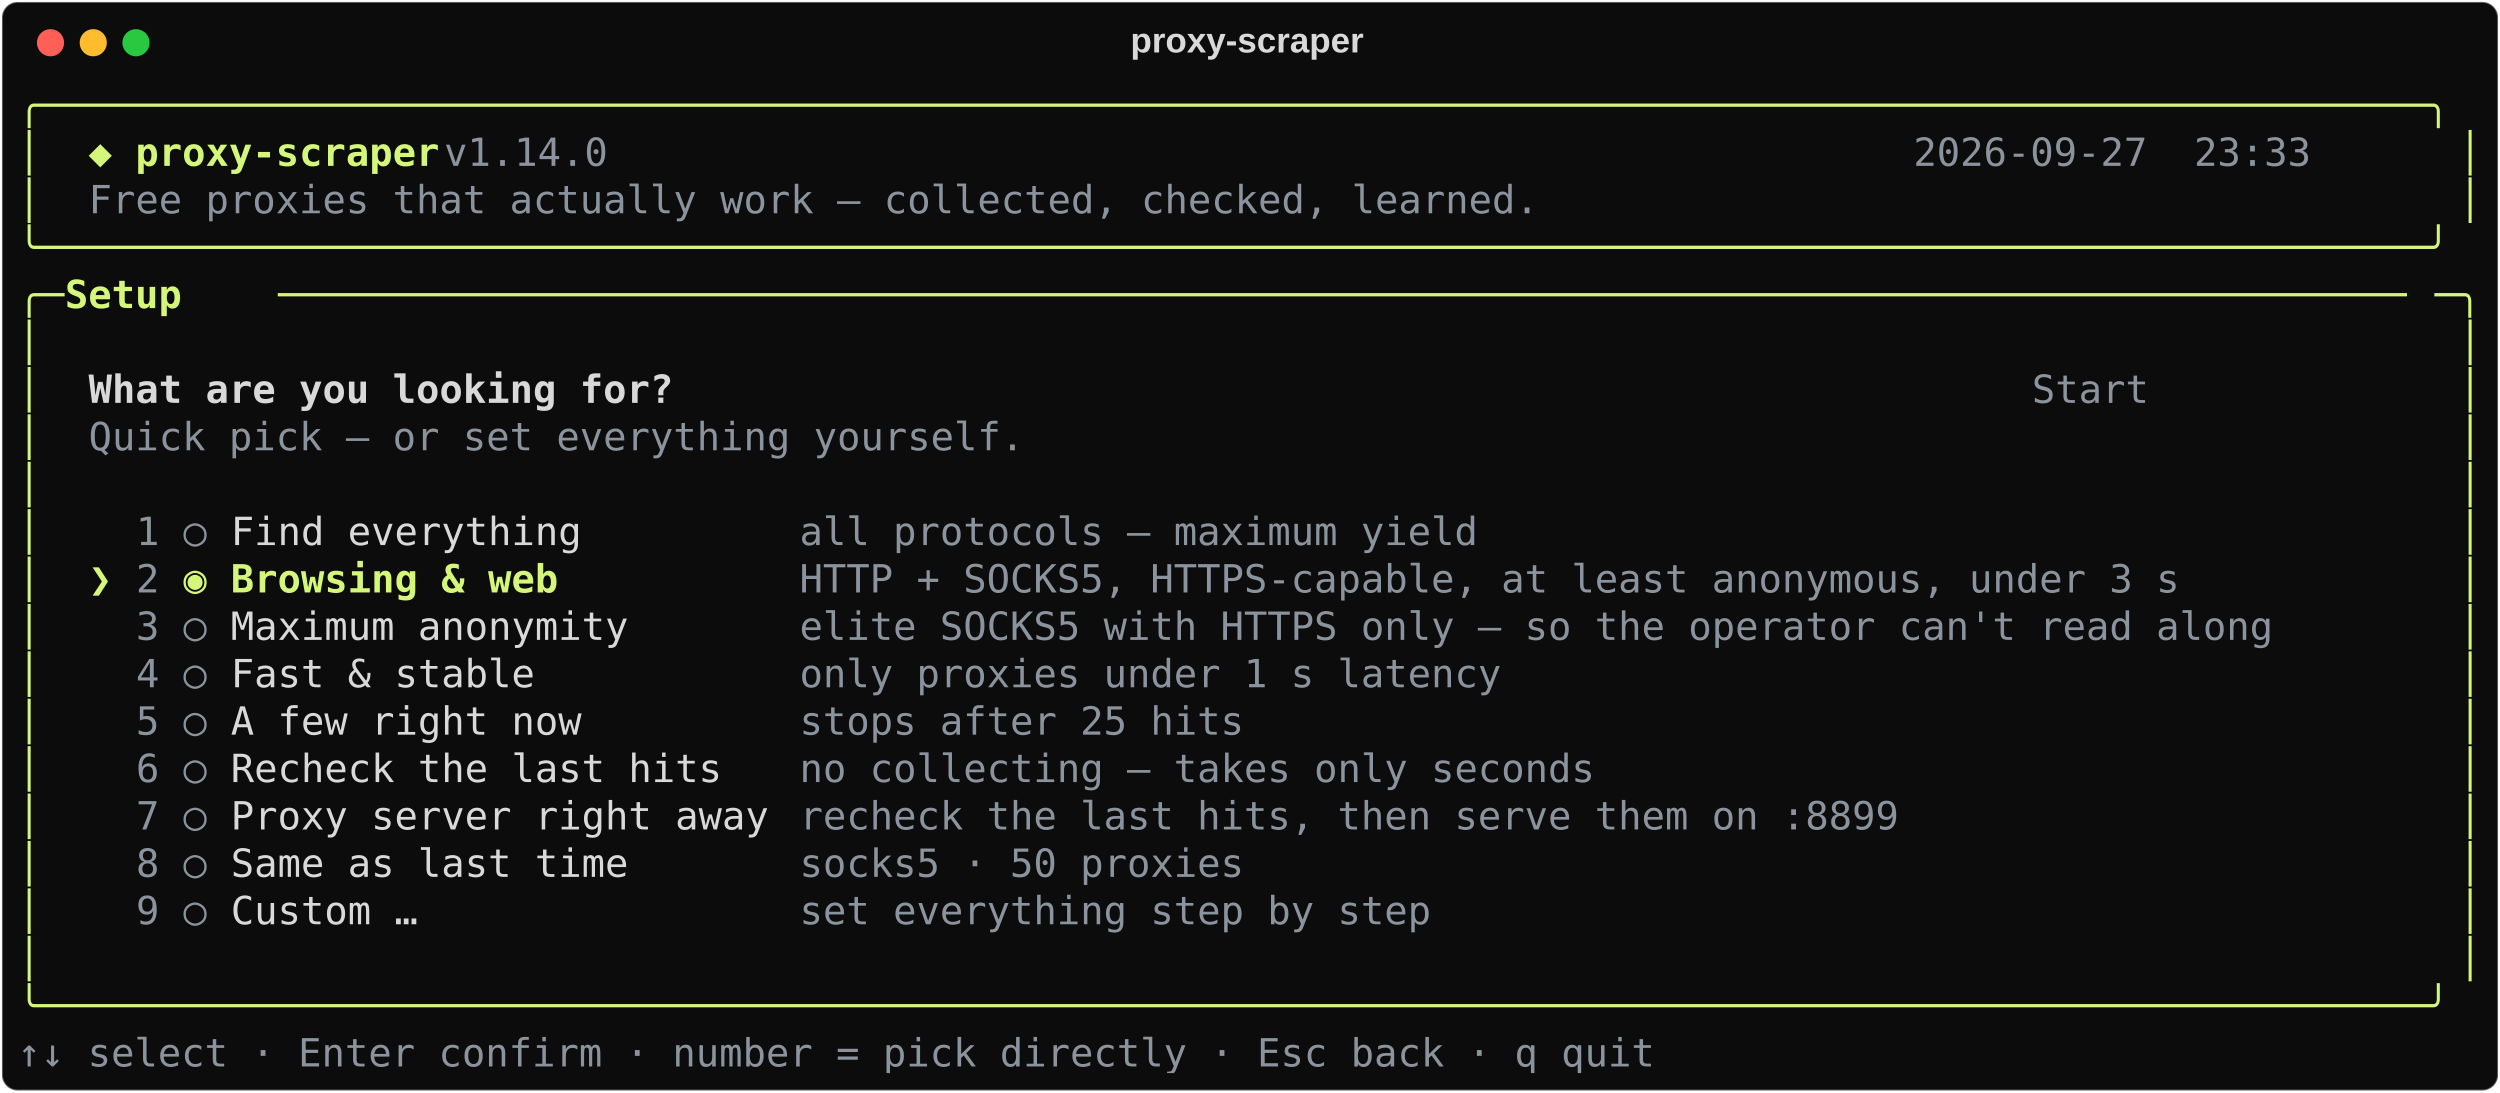
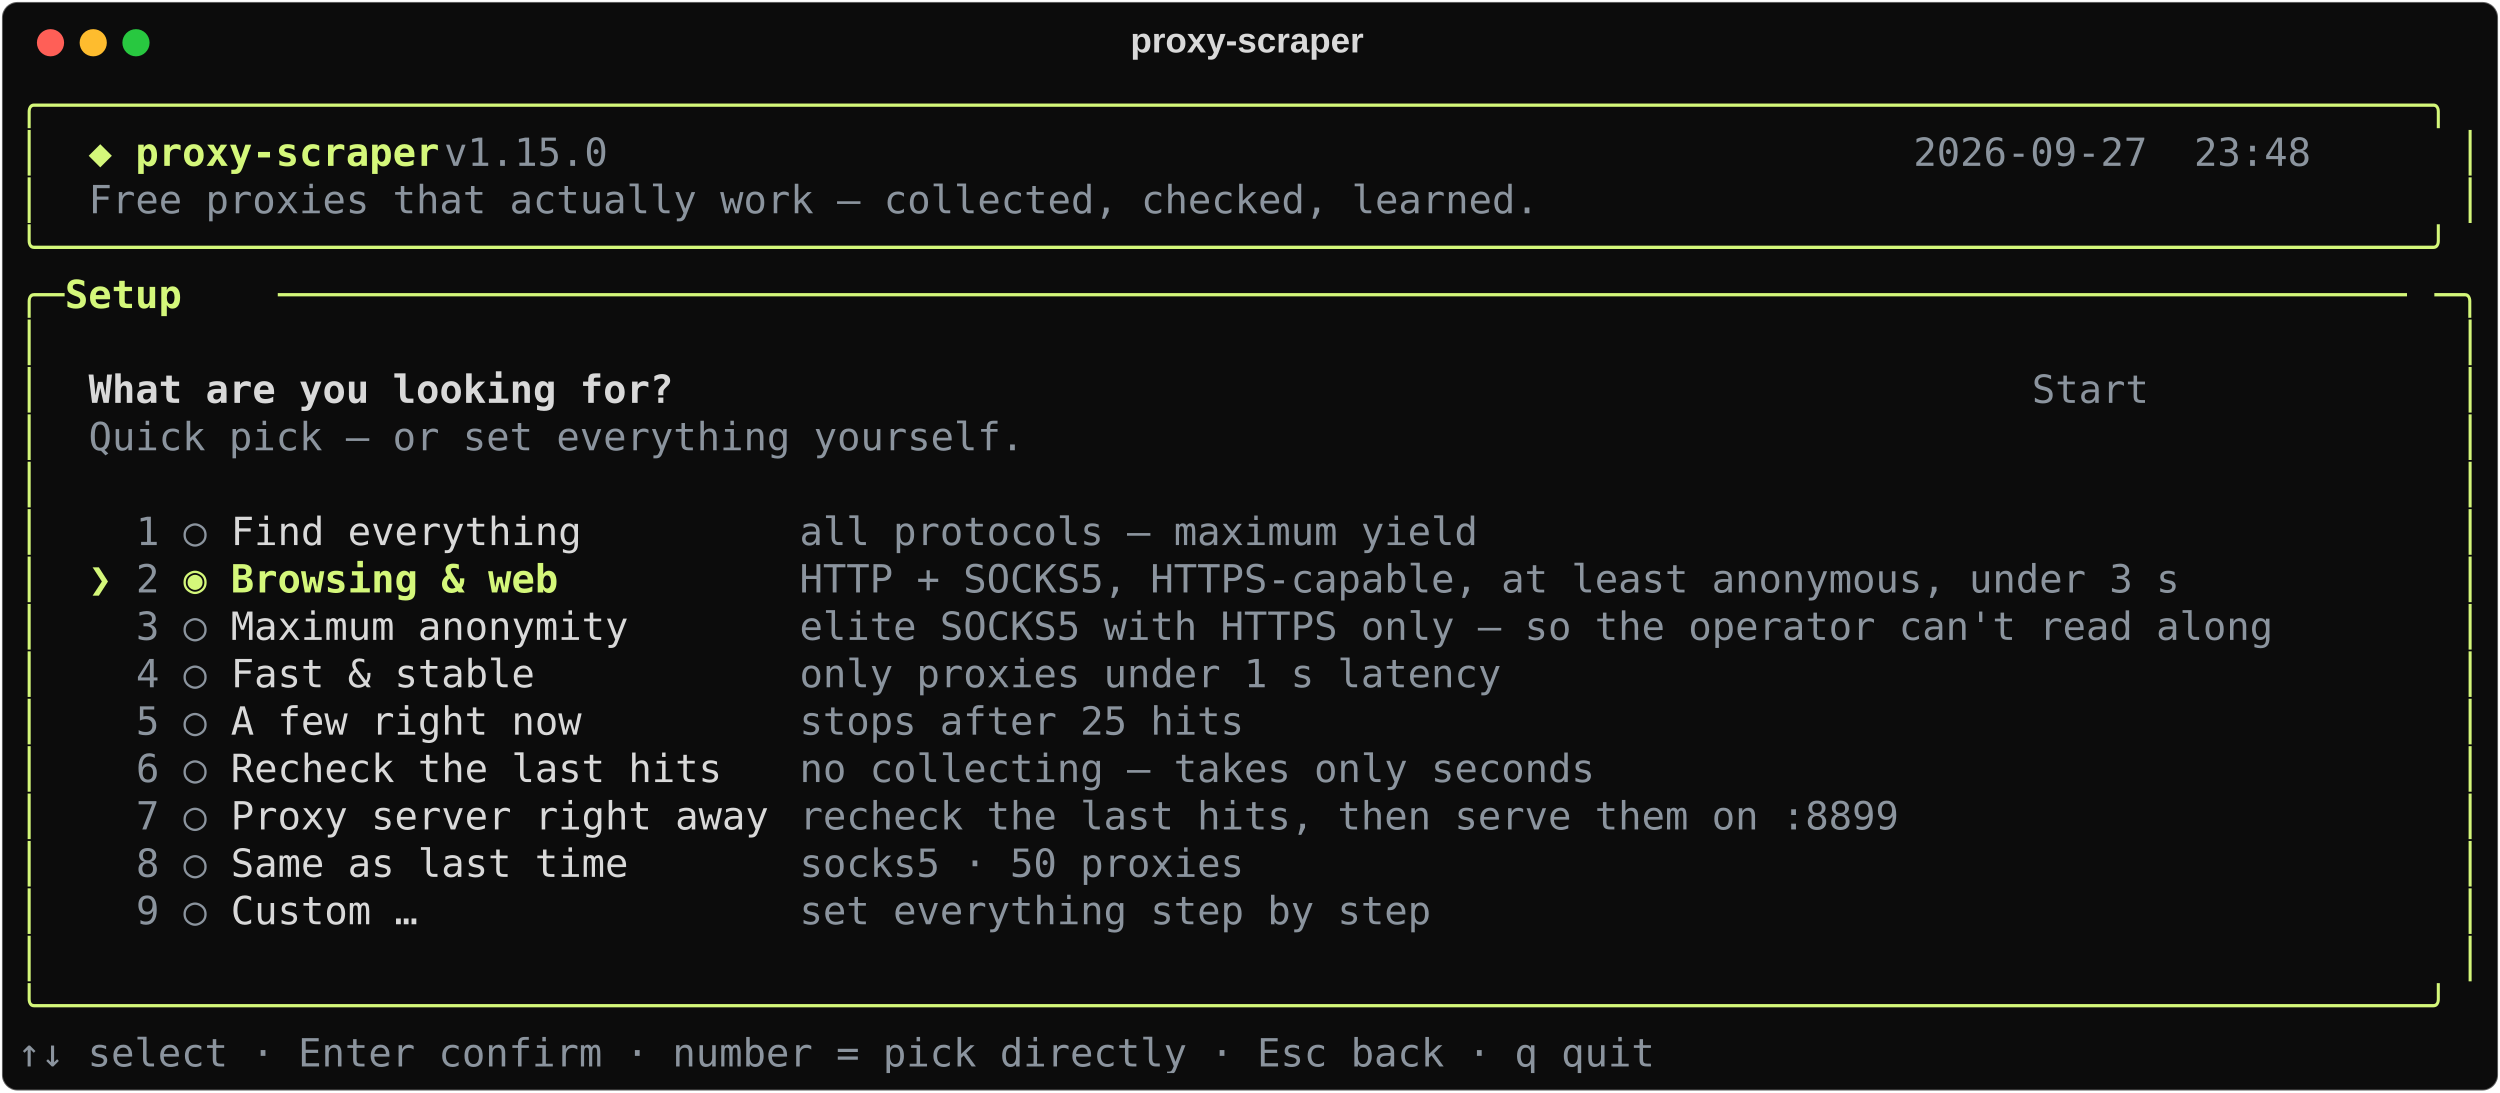
<svg xmlns="http://www.w3.org/2000/svg" class="rich-terminal" viewBox="0 0 1287 562.4">
  <style>

    @font-face {
        font-family: "Fira Code";
        src: local("FiraCode-Regular"),
                url("https://cdnjs.cloudflare.com/ajax/libs/firacode/6.2.0/woff2/FiraCode-Regular.woff2") format("woff2"),
                url("https://cdnjs.cloudflare.com/ajax/libs/firacode/6.2.0/woff/FiraCode-Regular.woff") format("woff");
        font-style: normal;
        font-weight: 400;
    }
    @font-face {
        font-family: "Fira Code";
        src: local("FiraCode-Bold"),
                url("https://cdnjs.cloudflare.com/ajax/libs/firacode/6.2.0/woff2/FiraCode-Bold.woff2") format("woff2"),
                url("https://cdnjs.cloudflare.com/ajax/libs/firacode/6.2.0/woff/FiraCode-Bold.woff") format("woff");
        font-style: bold;
        font-weight: 700;
    }

-     .terminal-4027920477-matrix {
+     .terminal-1670852708-matrix {
        font-family: Fira Code, monospace;
        font-size: 20px;
        line-height: 24.4px;
        font-variant-east-asian: full-width;
    }

-     .terminal-4027920477-title {
+     .terminal-1670852708-title {
        font-size: 18px;
        font-weight: bold;
        font-family: arial;
    }

-     .terminal-4027920477-r1 { fill: #d4f77a }
- .terminal-4027920477-r2 { fill: #d9d9d9 }
- .terminal-4027920477-r3 { fill: #d4f77a;font-weight: bold }
- .terminal-4027920477-r4 { fill: #8b949e }
- .terminal-4027920477-r5 { fill: #d9d9d9;font-weight: bold }
+     .terminal-1670852708-r1 { fill: #d4f77a }
+ .terminal-1670852708-r2 { fill: #d9d9d9 }
+ .terminal-1670852708-r3 { fill: #d4f77a;font-weight: bold }
+ .terminal-1670852708-r4 { fill: #8b949e }
+ .terminal-1670852708-r5 { fill: #d9d9d9;font-weight: bold }
    </style>
  <defs>
-     <clipPath id="terminal-4027920477-clip-terminal">
+     <clipPath id="terminal-1670852708-clip-terminal">
      <rect x="0" y="0" width="1267.8" height="511.4" />
    </clipPath>
-     <clipPath id="terminal-4027920477-line-0">
+     <clipPath id="terminal-1670852708-line-0">
      <rect x="0" y="1.5" width="1268.8" height="24.65" />
    </clipPath>
-     <clipPath id="terminal-4027920477-line-1">
+     <clipPath id="terminal-1670852708-line-1">
      <rect x="0" y="25.9" width="1268.8" height="24.65" />
    </clipPath>
-     <clipPath id="terminal-4027920477-line-2">
+     <clipPath id="terminal-1670852708-line-2">
      <rect x="0" y="50.3" width="1268.8" height="24.65" />
    </clipPath>
-     <clipPath id="terminal-4027920477-line-3">
+     <clipPath id="terminal-1670852708-line-3">
      <rect x="0" y="74.7" width="1268.8" height="24.65" />
    </clipPath>
-     <clipPath id="terminal-4027920477-line-4">
+     <clipPath id="terminal-1670852708-line-4">
      <rect x="0" y="99.1" width="1268.8" height="24.65" />
    </clipPath>
-     <clipPath id="terminal-4027920477-line-5">
+     <clipPath id="terminal-1670852708-line-5">
      <rect x="0" y="123.5" width="1268.8" height="24.65" />
    </clipPath>
-     <clipPath id="terminal-4027920477-line-6">
+     <clipPath id="terminal-1670852708-line-6">
      <rect x="0" y="147.9" width="1268.8" height="24.65" />
    </clipPath>
-     <clipPath id="terminal-4027920477-line-7">
+     <clipPath id="terminal-1670852708-line-7">
      <rect x="0" y="172.3" width="1268.8" height="24.65" />
    </clipPath>
-     <clipPath id="terminal-4027920477-line-8">
+     <clipPath id="terminal-1670852708-line-8">
      <rect x="0" y="196.7" width="1268.8" height="24.65" />
    </clipPath>
-     <clipPath id="terminal-4027920477-line-9">
+     <clipPath id="terminal-1670852708-line-9">
      <rect x="0" y="221.1" width="1268.8" height="24.65" />
    </clipPath>
-     <clipPath id="terminal-4027920477-line-10">
+     <clipPath id="terminal-1670852708-line-10">
      <rect x="0" y="245.5" width="1268.8" height="24.65" />
    </clipPath>
-     <clipPath id="terminal-4027920477-line-11">
+     <clipPath id="terminal-1670852708-line-11">
      <rect x="0" y="269.9" width="1268.8" height="24.65" />
    </clipPath>
-     <clipPath id="terminal-4027920477-line-12">
+     <clipPath id="terminal-1670852708-line-12">
      <rect x="0" y="294.3" width="1268.8" height="24.65" />
    </clipPath>
-     <clipPath id="terminal-4027920477-line-13">
+     <clipPath id="terminal-1670852708-line-13">
      <rect x="0" y="318.7" width="1268.8" height="24.65" />
    </clipPath>
-     <clipPath id="terminal-4027920477-line-14">
+     <clipPath id="terminal-1670852708-line-14">
      <rect x="0" y="343.1" width="1268.8" height="24.65" />
    </clipPath>
-     <clipPath id="terminal-4027920477-line-15">
+     <clipPath id="terminal-1670852708-line-15">
      <rect x="0" y="367.5" width="1268.8" height="24.65" />
    </clipPath>
-     <clipPath id="terminal-4027920477-line-16">
+     <clipPath id="terminal-1670852708-line-16">
      <rect x="0" y="391.9" width="1268.8" height="24.65" />
    </clipPath>
-     <clipPath id="terminal-4027920477-line-17">
+     <clipPath id="terminal-1670852708-line-17">
      <rect x="0" y="416.3" width="1268.8" height="24.65" />
    </clipPath>
-     <clipPath id="terminal-4027920477-line-18">
+     <clipPath id="terminal-1670852708-line-18">
      <rect x="0" y="440.7" width="1268.8" height="24.65" />
    </clipPath>
-     <clipPath id="terminal-4027920477-line-19">
+     <clipPath id="terminal-1670852708-line-19">
      <rect x="0" y="465.1" width="1268.8" height="24.65" />
    </clipPath>
  </defs>
  <rect fill="#0c0c0c" stroke="rgba(255,255,255,0.35)" stroke-width="1" x="1" y="1" width="1285" height="560.4" rx="8" />
-   <text class="terminal-4027920477-title" fill="#d9d9d9" text-anchor="middle" x="642" y="27">proxy-scraper</text>
+   <text class="terminal-1670852708-title" fill="#d9d9d9" text-anchor="middle" x="642" y="27">proxy-scraper</text>
  <g transform="translate(26,22)">
    <circle cx="0" cy="0" r="7" fill="#ff5f57" />
    <circle cx="22" cy="0" r="7" fill="#febc2e" />
    <circle cx="44" cy="0" r="7" fill="#28c840" />
  </g>
-   <g transform="translate(9, 41)" clip-path="url(#terminal-4027920477-clip-terminal)">
-     <g class="terminal-4027920477-matrix">
-       <text class="terminal-4027920477-r1" x="0" y="20" textLength="1268.8" clip-path="url(#terminal-4027920477-line-0)">╭──────────────────────────────────────────────────────────────────────────────────────────────────────╮</text>
-       <text class="terminal-4027920477-r2" x="1268.8" y="20" textLength="12.2" clip-path="url(#terminal-4027920477-line-0)">
- </text>
-       <text class="terminal-4027920477-r1" x="0" y="44.4" textLength="12.2" clip-path="url(#terminal-4027920477-line-1)">│</text>
-       <text class="terminal-4027920477-r3" x="36.6" y="44.4" textLength="183" clip-path="url(#terminal-4027920477-line-1)">◆ proxy-scraper</text>
-       <text class="terminal-4027920477-r4" x="219.6" y="44.4" textLength="109.8" clip-path="url(#terminal-4027920477-line-1)">  v1.14.0</text>
-       <text class="terminal-4027920477-r4" x="976" y="44.4" textLength="256.2" clip-path="url(#terminal-4027920477-line-1)">    2026-09-27  23:33</text>
-       <text class="terminal-4027920477-r1" x="1256.6" y="44.4" textLength="12.2" clip-path="url(#terminal-4027920477-line-1)">│</text>
-       <text class="terminal-4027920477-r2" x="1268.8" y="44.4" textLength="12.2" clip-path="url(#terminal-4027920477-line-1)">
- </text>
-       <text class="terminal-4027920477-r1" x="0" y="68.8" textLength="12.2" clip-path="url(#terminal-4027920477-line-2)">│</text>
-       <text class="terminal-4027920477-r4" x="36.6" y="68.8" textLength="939.4" clip-path="url(#terminal-4027920477-line-2)">Free proxies that actually work – collected, checked, learned.               </text>
-       <text class="terminal-4027920477-r1" x="1256.6" y="68.8" textLength="12.2" clip-path="url(#terminal-4027920477-line-2)">│</text>
-       <text class="terminal-4027920477-r2" x="1268.8" y="68.8" textLength="12.2" clip-path="url(#terminal-4027920477-line-2)">
- </text>
-       <text class="terminal-4027920477-r1" x="0" y="93.2" textLength="1268.8" clip-path="url(#terminal-4027920477-line-3)">╰──────────────────────────────────────────────────────────────────────────────────────────────────────╯</text>
-       <text class="terminal-4027920477-r2" x="1268.8" y="93.2" textLength="12.2" clip-path="url(#terminal-4027920477-line-3)">
- </text>
-       <text class="terminal-4027920477-r1" x="0" y="117.6" textLength="24.4" clip-path="url(#terminal-4027920477-line-4)">╭─</text>
-       <text class="terminal-4027920477-r3" x="24.4" y="117.6" textLength="109.8" clip-path="url(#terminal-4027920477-line-4)">  Setup  </text>
-       <text class="terminal-4027920477-r1" x="134.2" y="117.6" textLength="1110.2" clip-path="url(#terminal-4027920477-line-4)">───────────────────────────────────────────────────────────────────────────────────────────</text>
-       <text class="terminal-4027920477-r1" x="1244.4" y="117.6" textLength="24.4" clip-path="url(#terminal-4027920477-line-4)">─╮</text>
-       <text class="terminal-4027920477-r2" x="1268.8" y="117.6" textLength="12.2" clip-path="url(#terminal-4027920477-line-4)">
- </text>
-       <text class="terminal-4027920477-r1" x="0" y="142" textLength="12.2" clip-path="url(#terminal-4027920477-line-5)">│</text>
-       <text class="terminal-4027920477-r1" x="1256.6" y="142" textLength="12.2" clip-path="url(#terminal-4027920477-line-5)">│</text>
-       <text class="terminal-4027920477-r2" x="1268.8" y="142" textLength="12.2" clip-path="url(#terminal-4027920477-line-5)">
- </text>
-       <text class="terminal-4027920477-r1" x="0" y="166.4" textLength="12.2" clip-path="url(#terminal-4027920477-line-6)">│</text>
-       <text class="terminal-4027920477-r5" x="36.6" y="166.4" textLength="1000.4" clip-path="url(#terminal-4027920477-line-6)">What are you looking for?                                                         </text>
-       <text class="terminal-4027920477-r4" x="1037" y="166.4" textLength="195.2" clip-path="url(#terminal-4027920477-line-6)">           Start</text>
-       <text class="terminal-4027920477-r1" x="1256.6" y="166.4" textLength="12.2" clip-path="url(#terminal-4027920477-line-6)">│</text>
-       <text class="terminal-4027920477-r2" x="1268.8" y="166.4" textLength="12.2" clip-path="url(#terminal-4027920477-line-6)">
- </text>
-       <text class="terminal-4027920477-r1" x="0" y="190.8" textLength="12.2" clip-path="url(#terminal-4027920477-line-7)">│</text>
-       <text class="terminal-4027920477-r4" x="36.6" y="190.8" textLength="488" clip-path="url(#terminal-4027920477-line-7)">Quick pick – or set everything yourself.</text>
-       <text class="terminal-4027920477-r1" x="1256.6" y="190.8" textLength="12.2" clip-path="url(#terminal-4027920477-line-7)">│</text>
-       <text class="terminal-4027920477-r2" x="1268.8" y="190.8" textLength="12.2" clip-path="url(#terminal-4027920477-line-7)">
- </text>
-       <text class="terminal-4027920477-r1" x="0" y="215.2" textLength="12.2" clip-path="url(#terminal-4027920477-line-8)">│</text>
-       <text class="terminal-4027920477-r1" x="1256.6" y="215.2" textLength="12.2" clip-path="url(#terminal-4027920477-line-8)">│</text>
-       <text class="terminal-4027920477-r2" x="1268.8" y="215.2" textLength="12.2" clip-path="url(#terminal-4027920477-line-8)">
- </text>
-       <text class="terminal-4027920477-r1" x="0" y="239.6" textLength="12.2" clip-path="url(#terminal-4027920477-line-9)">│</text>
-       <text class="terminal-4027920477-r4" x="61" y="239.6" textLength="12.2" clip-path="url(#terminal-4027920477-line-9)">1</text>
-       <text class="terminal-4027920477-r4" x="85.4" y="239.6" textLength="12.2" clip-path="url(#terminal-4027920477-line-9)">○</text>
-       <text class="terminal-4027920477-r2" x="109.8" y="239.6" textLength="280.6" clip-path="url(#terminal-4027920477-line-9)">Find everything        </text>
-       <text class="terminal-4027920477-r4" x="402.6" y="239.6" textLength="829.6" clip-path="url(#terminal-4027920477-line-9)">all protocols – maximum yield                                       </text>
-       <text class="terminal-4027920477-r1" x="1256.6" y="239.6" textLength="12.2" clip-path="url(#terminal-4027920477-line-9)">│</text>
-       <text class="terminal-4027920477-r2" x="1268.8" y="239.6" textLength="12.2" clip-path="url(#terminal-4027920477-line-9)">
- </text>
-       <text class="terminal-4027920477-r1" x="0" y="264" textLength="12.2" clip-path="url(#terminal-4027920477-line-10)">│</text>
-       <text class="terminal-4027920477-r3" x="36.6" y="264" textLength="12.2" clip-path="url(#terminal-4027920477-line-10)">❯</text>
-       <text class="terminal-4027920477-r4" x="61" y="264" textLength="12.2" clip-path="url(#terminal-4027920477-line-10)">2</text>
-       <text class="terminal-4027920477-r3" x="85.4" y="264" textLength="12.2" clip-path="url(#terminal-4027920477-line-10)">◉</text>
-       <text class="terminal-4027920477-r3" x="109.8" y="264" textLength="280.6" clip-path="url(#terminal-4027920477-line-10)">Browsing &amp; web         </text>
-       <text class="terminal-4027920477-r4" x="402.6" y="264" textLength="829.6" clip-path="url(#terminal-4027920477-line-10)">HTTP + SOCKS5, HTTPS-capable, at least anonymous, under 3 s         </text>
-       <text class="terminal-4027920477-r1" x="1256.6" y="264" textLength="12.2" clip-path="url(#terminal-4027920477-line-10)">│</text>
-       <text class="terminal-4027920477-r2" x="1268.8" y="264" textLength="12.2" clip-path="url(#terminal-4027920477-line-10)">
- </text>
-       <text class="terminal-4027920477-r1" x="0" y="288.4" textLength="12.2" clip-path="url(#terminal-4027920477-line-11)">│</text>
-       <text class="terminal-4027920477-r4" x="61" y="288.4" textLength="12.2" clip-path="url(#terminal-4027920477-line-11)">3</text>
-       <text class="terminal-4027920477-r4" x="85.4" y="288.4" textLength="12.2" clip-path="url(#terminal-4027920477-line-11)">○</text>
-       <text class="terminal-4027920477-r2" x="109.8" y="288.4" textLength="280.6" clip-path="url(#terminal-4027920477-line-11)">Maximum anonymity      </text>
-       <text class="terminal-4027920477-r4" x="402.6" y="288.4" textLength="829.6" clip-path="url(#terminal-4027920477-line-11)">elite SOCKS5 with HTTPS only – so the operator can't read along     </text>
-       <text class="terminal-4027920477-r1" x="1256.6" y="288.4" textLength="12.2" clip-path="url(#terminal-4027920477-line-11)">│</text>
-       <text class="terminal-4027920477-r2" x="1268.8" y="288.4" textLength="12.2" clip-path="url(#terminal-4027920477-line-11)">
- </text>
-       <text class="terminal-4027920477-r1" x="0" y="312.8" textLength="12.2" clip-path="url(#terminal-4027920477-line-12)">│</text>
-       <text class="terminal-4027920477-r4" x="61" y="312.8" textLength="12.2" clip-path="url(#terminal-4027920477-line-12)">4</text>
-       <text class="terminal-4027920477-r4" x="85.4" y="312.8" textLength="12.2" clip-path="url(#terminal-4027920477-line-12)">○</text>
-       <text class="terminal-4027920477-r2" x="109.8" y="312.8" textLength="280.6" clip-path="url(#terminal-4027920477-line-12)">Fast &amp; stable          </text>
-       <text class="terminal-4027920477-r4" x="402.6" y="312.8" textLength="829.6" clip-path="url(#terminal-4027920477-line-12)">only proxies under 1 s latency                                      </text>
-       <text class="terminal-4027920477-r1" x="1256.6" y="312.8" textLength="12.2" clip-path="url(#terminal-4027920477-line-12)">│</text>
-       <text class="terminal-4027920477-r2" x="1268.8" y="312.8" textLength="12.2" clip-path="url(#terminal-4027920477-line-12)">
- </text>
-       <text class="terminal-4027920477-r1" x="0" y="337.2" textLength="12.2" clip-path="url(#terminal-4027920477-line-13)">│</text>
-       <text class="terminal-4027920477-r4" x="61" y="337.2" textLength="12.2" clip-path="url(#terminal-4027920477-line-13)">5</text>
-       <text class="terminal-4027920477-r4" x="85.4" y="337.2" textLength="12.2" clip-path="url(#terminal-4027920477-line-13)">○</text>
-       <text class="terminal-4027920477-r2" x="109.8" y="337.2" textLength="280.6" clip-path="url(#terminal-4027920477-line-13)">A few right now        </text>
-       <text class="terminal-4027920477-r4" x="402.6" y="337.2" textLength="829.6" clip-path="url(#terminal-4027920477-line-13)">stops after 25 hits                                                 </text>
-       <text class="terminal-4027920477-r1" x="1256.6" y="337.2" textLength="12.2" clip-path="url(#terminal-4027920477-line-13)">│</text>
-       <text class="terminal-4027920477-r2" x="1268.8" y="337.2" textLength="12.2" clip-path="url(#terminal-4027920477-line-13)">
- </text>
-       <text class="terminal-4027920477-r1" x="0" y="361.6" textLength="12.2" clip-path="url(#terminal-4027920477-line-14)">│</text>
-       <text class="terminal-4027920477-r4" x="61" y="361.6" textLength="12.2" clip-path="url(#terminal-4027920477-line-14)">6</text>
-       <text class="terminal-4027920477-r4" x="85.4" y="361.6" textLength="12.2" clip-path="url(#terminal-4027920477-line-14)">○</text>
-       <text class="terminal-4027920477-r2" x="109.8" y="361.6" textLength="280.6" clip-path="url(#terminal-4027920477-line-14)">Recheck the last hits  </text>
-       <text class="terminal-4027920477-r4" x="402.6" y="361.6" textLength="829.6" clip-path="url(#terminal-4027920477-line-14)">no collecting – takes only seconds                                  </text>
-       <text class="terminal-4027920477-r1" x="1256.6" y="361.6" textLength="12.2" clip-path="url(#terminal-4027920477-line-14)">│</text>
-       <text class="terminal-4027920477-r2" x="1268.8" y="361.6" textLength="12.2" clip-path="url(#terminal-4027920477-line-14)">
- </text>
-       <text class="terminal-4027920477-r1" x="0" y="386" textLength="12.2" clip-path="url(#terminal-4027920477-line-15)">│</text>
-       <text class="terminal-4027920477-r4" x="61" y="386" textLength="12.2" clip-path="url(#terminal-4027920477-line-15)">7</text>
-       <text class="terminal-4027920477-r4" x="85.4" y="386" textLength="12.2" clip-path="url(#terminal-4027920477-line-15)">○</text>
-       <text class="terminal-4027920477-r2" x="109.8" y="386" textLength="280.6" clip-path="url(#terminal-4027920477-line-15)">Proxy server right away</text>
-       <text class="terminal-4027920477-r4" x="402.6" y="386" textLength="829.6" clip-path="url(#terminal-4027920477-line-15)">recheck the last hits, then serve them on :8899                     </text>
-       <text class="terminal-4027920477-r1" x="1256.6" y="386" textLength="12.2" clip-path="url(#terminal-4027920477-line-15)">│</text>
-       <text class="terminal-4027920477-r2" x="1268.8" y="386" textLength="12.2" clip-path="url(#terminal-4027920477-line-15)">
- </text>
-       <text class="terminal-4027920477-r1" x="0" y="410.4" textLength="12.2" clip-path="url(#terminal-4027920477-line-16)">│</text>
-       <text class="terminal-4027920477-r4" x="61" y="410.4" textLength="12.2" clip-path="url(#terminal-4027920477-line-16)">8</text>
-       <text class="terminal-4027920477-r4" x="85.4" y="410.4" textLength="12.2" clip-path="url(#terminal-4027920477-line-16)">○</text>
-       <text class="terminal-4027920477-r2" x="109.8" y="410.4" textLength="280.6" clip-path="url(#terminal-4027920477-line-16)">Same as last time      </text>
-       <text class="terminal-4027920477-r4" x="402.6" y="410.4" textLength="829.6" clip-path="url(#terminal-4027920477-line-16)">socks5 · 50 proxies                                                 </text>
-       <text class="terminal-4027920477-r1" x="1256.6" y="410.4" textLength="12.2" clip-path="url(#terminal-4027920477-line-16)">│</text>
-       <text class="terminal-4027920477-r2" x="1268.8" y="410.4" textLength="12.2" clip-path="url(#terminal-4027920477-line-16)">
- </text>
-       <text class="terminal-4027920477-r1" x="0" y="434.8" textLength="12.2" clip-path="url(#terminal-4027920477-line-17)">│</text>
-       <text class="terminal-4027920477-r4" x="61" y="434.8" textLength="12.2" clip-path="url(#terminal-4027920477-line-17)">9</text>
-       <text class="terminal-4027920477-r4" x="85.4" y="434.8" textLength="12.2" clip-path="url(#terminal-4027920477-line-17)">○</text>
-       <text class="terminal-4027920477-r2" x="109.8" y="434.8" textLength="280.6" clip-path="url(#terminal-4027920477-line-17)">Custom …               </text>
-       <text class="terminal-4027920477-r4" x="402.6" y="434.8" textLength="829.6" clip-path="url(#terminal-4027920477-line-17)">set everything step by step                                         </text>
-       <text class="terminal-4027920477-r1" x="1256.6" y="434.8" textLength="12.2" clip-path="url(#terminal-4027920477-line-17)">│</text>
-       <text class="terminal-4027920477-r2" x="1268.8" y="434.8" textLength="12.2" clip-path="url(#terminal-4027920477-line-17)">
- </text>
-       <text class="terminal-4027920477-r1" x="0" y="459.2" textLength="12.2" clip-path="url(#terminal-4027920477-line-18)">│</text>
-       <text class="terminal-4027920477-r1" x="1256.6" y="459.2" textLength="12.2" clip-path="url(#terminal-4027920477-line-18)">│</text>
-       <text class="terminal-4027920477-r2" x="1268.8" y="459.2" textLength="12.2" clip-path="url(#terminal-4027920477-line-18)">
- </text>
-       <text class="terminal-4027920477-r1" x="0" y="483.6" textLength="1268.8" clip-path="url(#terminal-4027920477-line-19)">╰──────────────────────────────────────────────────────────────────────────────────────────────────────╯</text>
-       <text class="terminal-4027920477-r2" x="1268.8" y="483.6" textLength="12.2" clip-path="url(#terminal-4027920477-line-19)">
- </text>
-       <text class="terminal-4027920477-r4" x="0" y="508" textLength="878.4" clip-path="url(#terminal-4027920477-line-20)">  ↑↓ select · Enter confirm · number = pick directly · Esc back · q quit</text>
-       <text class="terminal-4027920477-r2" x="1268.8" y="508" textLength="12.2" clip-path="url(#terminal-4027920477-line-20)">
+   <g transform="translate(9, 41)" clip-path="url(#terminal-1670852708-clip-terminal)">
+     <g class="terminal-1670852708-matrix">
+       <text class="terminal-1670852708-r1" x="0" y="20" textLength="1268.8" clip-path="url(#terminal-1670852708-line-0)">╭──────────────────────────────────────────────────────────────────────────────────────────────────────╮</text>
+       <text class="terminal-1670852708-r2" x="1268.8" y="20" textLength="12.2" clip-path="url(#terminal-1670852708-line-0)">
+ </text>
+       <text class="terminal-1670852708-r1" x="0" y="44.4" textLength="12.2" clip-path="url(#terminal-1670852708-line-1)">│</text>
+       <text class="terminal-1670852708-r3" x="36.6" y="44.4" textLength="183" clip-path="url(#terminal-1670852708-line-1)">◆ proxy-scraper</text>
+       <text class="terminal-1670852708-r4" x="219.6" y="44.4" textLength="109.8" clip-path="url(#terminal-1670852708-line-1)">  v1.15.0</text>
+       <text class="terminal-1670852708-r4" x="976" y="44.4" textLength="256.2" clip-path="url(#terminal-1670852708-line-1)">    2026-09-27  23:48</text>
+       <text class="terminal-1670852708-r1" x="1256.6" y="44.4" textLength="12.2" clip-path="url(#terminal-1670852708-line-1)">│</text>
+       <text class="terminal-1670852708-r2" x="1268.8" y="44.4" textLength="12.2" clip-path="url(#terminal-1670852708-line-1)">
+ </text>
+       <text class="terminal-1670852708-r1" x="0" y="68.8" textLength="12.2" clip-path="url(#terminal-1670852708-line-2)">│</text>
+       <text class="terminal-1670852708-r4" x="36.6" y="68.8" textLength="939.4" clip-path="url(#terminal-1670852708-line-2)">Free proxies that actually work – collected, checked, learned.               </text>
+       <text class="terminal-1670852708-r1" x="1256.6" y="68.8" textLength="12.2" clip-path="url(#terminal-1670852708-line-2)">│</text>
+       <text class="terminal-1670852708-r2" x="1268.8" y="68.8" textLength="12.2" clip-path="url(#terminal-1670852708-line-2)">
+ </text>
+       <text class="terminal-1670852708-r1" x="0" y="93.2" textLength="1268.8" clip-path="url(#terminal-1670852708-line-3)">╰──────────────────────────────────────────────────────────────────────────────────────────────────────╯</text>
+       <text class="terminal-1670852708-r2" x="1268.8" y="93.2" textLength="12.2" clip-path="url(#terminal-1670852708-line-3)">
+ </text>
+       <text class="terminal-1670852708-r1" x="0" y="117.6" textLength="24.4" clip-path="url(#terminal-1670852708-line-4)">╭─</text>
+       <text class="terminal-1670852708-r3" x="24.4" y="117.6" textLength="109.8" clip-path="url(#terminal-1670852708-line-4)">  Setup  </text>
+       <text class="terminal-1670852708-r1" x="134.2" y="117.6" textLength="1110.2" clip-path="url(#terminal-1670852708-line-4)">───────────────────────────────────────────────────────────────────────────────────────────</text>
+       <text class="terminal-1670852708-r1" x="1244.4" y="117.6" textLength="24.4" clip-path="url(#terminal-1670852708-line-4)">─╮</text>
+       <text class="terminal-1670852708-r2" x="1268.8" y="117.6" textLength="12.2" clip-path="url(#terminal-1670852708-line-4)">
+ </text>
+       <text class="terminal-1670852708-r1" x="0" y="142" textLength="12.2" clip-path="url(#terminal-1670852708-line-5)">│</text>
+       <text class="terminal-1670852708-r1" x="1256.6" y="142" textLength="12.2" clip-path="url(#terminal-1670852708-line-5)">│</text>
+       <text class="terminal-1670852708-r2" x="1268.8" y="142" textLength="12.2" clip-path="url(#terminal-1670852708-line-5)">
+ </text>
+       <text class="terminal-1670852708-r1" x="0" y="166.4" textLength="12.2" clip-path="url(#terminal-1670852708-line-6)">│</text>
+       <text class="terminal-1670852708-r5" x="36.6" y="166.4" textLength="1000.4" clip-path="url(#terminal-1670852708-line-6)">What are you looking for?                                                         </text>
+       <text class="terminal-1670852708-r4" x="1037" y="166.4" textLength="195.2" clip-path="url(#terminal-1670852708-line-6)">           Start</text>
+       <text class="terminal-1670852708-r1" x="1256.6" y="166.4" textLength="12.2" clip-path="url(#terminal-1670852708-line-6)">│</text>
+       <text class="terminal-1670852708-r2" x="1268.8" y="166.4" textLength="12.2" clip-path="url(#terminal-1670852708-line-6)">
+ </text>
+       <text class="terminal-1670852708-r1" x="0" y="190.8" textLength="12.2" clip-path="url(#terminal-1670852708-line-7)">│</text>
+       <text class="terminal-1670852708-r4" x="36.6" y="190.8" textLength="488" clip-path="url(#terminal-1670852708-line-7)">Quick pick – or set everything yourself.</text>
+       <text class="terminal-1670852708-r1" x="1256.6" y="190.8" textLength="12.2" clip-path="url(#terminal-1670852708-line-7)">│</text>
+       <text class="terminal-1670852708-r2" x="1268.8" y="190.8" textLength="12.2" clip-path="url(#terminal-1670852708-line-7)">
+ </text>
+       <text class="terminal-1670852708-r1" x="0" y="215.2" textLength="12.2" clip-path="url(#terminal-1670852708-line-8)">│</text>
+       <text class="terminal-1670852708-r1" x="1256.6" y="215.2" textLength="12.2" clip-path="url(#terminal-1670852708-line-8)">│</text>
+       <text class="terminal-1670852708-r2" x="1268.8" y="215.2" textLength="12.2" clip-path="url(#terminal-1670852708-line-8)">
+ </text>
+       <text class="terminal-1670852708-r1" x="0" y="239.6" textLength="12.2" clip-path="url(#terminal-1670852708-line-9)">│</text>
+       <text class="terminal-1670852708-r4" x="61" y="239.6" textLength="12.2" clip-path="url(#terminal-1670852708-line-9)">1</text>
+       <text class="terminal-1670852708-r4" x="85.4" y="239.6" textLength="12.2" clip-path="url(#terminal-1670852708-line-9)">○</text>
+       <text class="terminal-1670852708-r2" x="109.8" y="239.6" textLength="280.6" clip-path="url(#terminal-1670852708-line-9)">Find everything        </text>
+       <text class="terminal-1670852708-r4" x="402.6" y="239.6" textLength="829.6" clip-path="url(#terminal-1670852708-line-9)">all protocols – maximum yield                                       </text>
+       <text class="terminal-1670852708-r1" x="1256.6" y="239.6" textLength="12.2" clip-path="url(#terminal-1670852708-line-9)">│</text>
+       <text class="terminal-1670852708-r2" x="1268.8" y="239.6" textLength="12.2" clip-path="url(#terminal-1670852708-line-9)">
+ </text>
+       <text class="terminal-1670852708-r1" x="0" y="264" textLength="12.2" clip-path="url(#terminal-1670852708-line-10)">│</text>
+       <text class="terminal-1670852708-r3" x="36.6" y="264" textLength="12.2" clip-path="url(#terminal-1670852708-line-10)">❯</text>
+       <text class="terminal-1670852708-r4" x="61" y="264" textLength="12.2" clip-path="url(#terminal-1670852708-line-10)">2</text>
+       <text class="terminal-1670852708-r3" x="85.4" y="264" textLength="12.2" clip-path="url(#terminal-1670852708-line-10)">◉</text>
+       <text class="terminal-1670852708-r3" x="109.8" y="264" textLength="280.6" clip-path="url(#terminal-1670852708-line-10)">Browsing &amp; web         </text>
+       <text class="terminal-1670852708-r4" x="402.6" y="264" textLength="829.6" clip-path="url(#terminal-1670852708-line-10)">HTTP + SOCKS5, HTTPS-capable, at least anonymous, under 3 s         </text>
+       <text class="terminal-1670852708-r1" x="1256.6" y="264" textLength="12.2" clip-path="url(#terminal-1670852708-line-10)">│</text>
+       <text class="terminal-1670852708-r2" x="1268.8" y="264" textLength="12.2" clip-path="url(#terminal-1670852708-line-10)">
+ </text>
+       <text class="terminal-1670852708-r1" x="0" y="288.4" textLength="12.2" clip-path="url(#terminal-1670852708-line-11)">│</text>
+       <text class="terminal-1670852708-r4" x="61" y="288.4" textLength="12.2" clip-path="url(#terminal-1670852708-line-11)">3</text>
+       <text class="terminal-1670852708-r4" x="85.4" y="288.4" textLength="12.2" clip-path="url(#terminal-1670852708-line-11)">○</text>
+       <text class="terminal-1670852708-r2" x="109.8" y="288.4" textLength="280.6" clip-path="url(#terminal-1670852708-line-11)">Maximum anonymity      </text>
+       <text class="terminal-1670852708-r4" x="402.6" y="288.4" textLength="829.6" clip-path="url(#terminal-1670852708-line-11)">elite SOCKS5 with HTTPS only – so the operator can't read along     </text>
+       <text class="terminal-1670852708-r1" x="1256.6" y="288.4" textLength="12.2" clip-path="url(#terminal-1670852708-line-11)">│</text>
+       <text class="terminal-1670852708-r2" x="1268.8" y="288.4" textLength="12.2" clip-path="url(#terminal-1670852708-line-11)">
+ </text>
+       <text class="terminal-1670852708-r1" x="0" y="312.8" textLength="12.2" clip-path="url(#terminal-1670852708-line-12)">│</text>
+       <text class="terminal-1670852708-r4" x="61" y="312.8" textLength="12.2" clip-path="url(#terminal-1670852708-line-12)">4</text>
+       <text class="terminal-1670852708-r4" x="85.4" y="312.8" textLength="12.2" clip-path="url(#terminal-1670852708-line-12)">○</text>
+       <text class="terminal-1670852708-r2" x="109.8" y="312.8" textLength="280.6" clip-path="url(#terminal-1670852708-line-12)">Fast &amp; stable          </text>
+       <text class="terminal-1670852708-r4" x="402.6" y="312.8" textLength="829.6" clip-path="url(#terminal-1670852708-line-12)">only proxies under 1 s latency                                      </text>
+       <text class="terminal-1670852708-r1" x="1256.6" y="312.8" textLength="12.2" clip-path="url(#terminal-1670852708-line-12)">│</text>
+       <text class="terminal-1670852708-r2" x="1268.8" y="312.8" textLength="12.2" clip-path="url(#terminal-1670852708-line-12)">
+ </text>
+       <text class="terminal-1670852708-r1" x="0" y="337.2" textLength="12.2" clip-path="url(#terminal-1670852708-line-13)">│</text>
+       <text class="terminal-1670852708-r4" x="61" y="337.2" textLength="12.2" clip-path="url(#terminal-1670852708-line-13)">5</text>
+       <text class="terminal-1670852708-r4" x="85.4" y="337.2" textLength="12.2" clip-path="url(#terminal-1670852708-line-13)">○</text>
+       <text class="terminal-1670852708-r2" x="109.8" y="337.2" textLength="280.6" clip-path="url(#terminal-1670852708-line-13)">A few right now        </text>
+       <text class="terminal-1670852708-r4" x="402.6" y="337.2" textLength="829.6" clip-path="url(#terminal-1670852708-line-13)">stops after 25 hits                                                 </text>
+       <text class="terminal-1670852708-r1" x="1256.6" y="337.2" textLength="12.2" clip-path="url(#terminal-1670852708-line-13)">│</text>
+       <text class="terminal-1670852708-r2" x="1268.8" y="337.2" textLength="12.2" clip-path="url(#terminal-1670852708-line-13)">
+ </text>
+       <text class="terminal-1670852708-r1" x="0" y="361.6" textLength="12.2" clip-path="url(#terminal-1670852708-line-14)">│</text>
+       <text class="terminal-1670852708-r4" x="61" y="361.6" textLength="12.2" clip-path="url(#terminal-1670852708-line-14)">6</text>
+       <text class="terminal-1670852708-r4" x="85.4" y="361.6" textLength="12.2" clip-path="url(#terminal-1670852708-line-14)">○</text>
+       <text class="terminal-1670852708-r2" x="109.8" y="361.6" textLength="280.6" clip-path="url(#terminal-1670852708-line-14)">Recheck the last hits  </text>
+       <text class="terminal-1670852708-r4" x="402.6" y="361.6" textLength="829.6" clip-path="url(#terminal-1670852708-line-14)">no collecting – takes only seconds                                  </text>
+       <text class="terminal-1670852708-r1" x="1256.6" y="361.6" textLength="12.2" clip-path="url(#terminal-1670852708-line-14)">│</text>
+       <text class="terminal-1670852708-r2" x="1268.8" y="361.6" textLength="12.2" clip-path="url(#terminal-1670852708-line-14)">
+ </text>
+       <text class="terminal-1670852708-r1" x="0" y="386" textLength="12.2" clip-path="url(#terminal-1670852708-line-15)">│</text>
+       <text class="terminal-1670852708-r4" x="61" y="386" textLength="12.2" clip-path="url(#terminal-1670852708-line-15)">7</text>
+       <text class="terminal-1670852708-r4" x="85.4" y="386" textLength="12.2" clip-path="url(#terminal-1670852708-line-15)">○</text>
+       <text class="terminal-1670852708-r2" x="109.8" y="386" textLength="280.6" clip-path="url(#terminal-1670852708-line-15)">Proxy server right away</text>
+       <text class="terminal-1670852708-r4" x="402.6" y="386" textLength="829.6" clip-path="url(#terminal-1670852708-line-15)">recheck the last hits, then serve them on :8899                     </text>
+       <text class="terminal-1670852708-r1" x="1256.6" y="386" textLength="12.2" clip-path="url(#terminal-1670852708-line-15)">│</text>
+       <text class="terminal-1670852708-r2" x="1268.8" y="386" textLength="12.2" clip-path="url(#terminal-1670852708-line-15)">
+ </text>
+       <text class="terminal-1670852708-r1" x="0" y="410.4" textLength="12.2" clip-path="url(#terminal-1670852708-line-16)">│</text>
+       <text class="terminal-1670852708-r4" x="61" y="410.4" textLength="12.2" clip-path="url(#terminal-1670852708-line-16)">8</text>
+       <text class="terminal-1670852708-r4" x="85.4" y="410.4" textLength="12.2" clip-path="url(#terminal-1670852708-line-16)">○</text>
+       <text class="terminal-1670852708-r2" x="109.8" y="410.4" textLength="280.6" clip-path="url(#terminal-1670852708-line-16)">Same as last time      </text>
+       <text class="terminal-1670852708-r4" x="402.6" y="410.4" textLength="829.6" clip-path="url(#terminal-1670852708-line-16)">socks5 · 50 proxies                                                 </text>
+       <text class="terminal-1670852708-r1" x="1256.6" y="410.4" textLength="12.2" clip-path="url(#terminal-1670852708-line-16)">│</text>
+       <text class="terminal-1670852708-r2" x="1268.8" y="410.4" textLength="12.2" clip-path="url(#terminal-1670852708-line-16)">
+ </text>
+       <text class="terminal-1670852708-r1" x="0" y="434.8" textLength="12.2" clip-path="url(#terminal-1670852708-line-17)">│</text>
+       <text class="terminal-1670852708-r4" x="61" y="434.8" textLength="12.2" clip-path="url(#terminal-1670852708-line-17)">9</text>
+       <text class="terminal-1670852708-r4" x="85.4" y="434.8" textLength="12.2" clip-path="url(#terminal-1670852708-line-17)">○</text>
+       <text class="terminal-1670852708-r2" x="109.8" y="434.8" textLength="280.6" clip-path="url(#terminal-1670852708-line-17)">Custom …               </text>
+       <text class="terminal-1670852708-r4" x="402.6" y="434.8" textLength="829.6" clip-path="url(#terminal-1670852708-line-17)">set everything step by step                                         </text>
+       <text class="terminal-1670852708-r1" x="1256.6" y="434.8" textLength="12.2" clip-path="url(#terminal-1670852708-line-17)">│</text>
+       <text class="terminal-1670852708-r2" x="1268.8" y="434.8" textLength="12.2" clip-path="url(#terminal-1670852708-line-17)">
+ </text>
+       <text class="terminal-1670852708-r1" x="0" y="459.2" textLength="12.2" clip-path="url(#terminal-1670852708-line-18)">│</text>
+       <text class="terminal-1670852708-r1" x="1256.6" y="459.2" textLength="12.2" clip-path="url(#terminal-1670852708-line-18)">│</text>
+       <text class="terminal-1670852708-r2" x="1268.8" y="459.2" textLength="12.2" clip-path="url(#terminal-1670852708-line-18)">
+ </text>
+       <text class="terminal-1670852708-r1" x="0" y="483.6" textLength="1268.8" clip-path="url(#terminal-1670852708-line-19)">╰──────────────────────────────────────────────────────────────────────────────────────────────────────╯</text>
+       <text class="terminal-1670852708-r2" x="1268.8" y="483.6" textLength="12.2" clip-path="url(#terminal-1670852708-line-19)">
+ </text>
+       <text class="terminal-1670852708-r4" x="0" y="508" textLength="878.4" clip-path="url(#terminal-1670852708-line-20)">  ↑↓ select · Enter confirm · number = pick directly · Esc back · q quit</text>
+       <text class="terminal-1670852708-r2" x="1268.8" y="508" textLength="12.2" clip-path="url(#terminal-1670852708-line-20)">
</text>
    </g>
  </g>
</svg>
